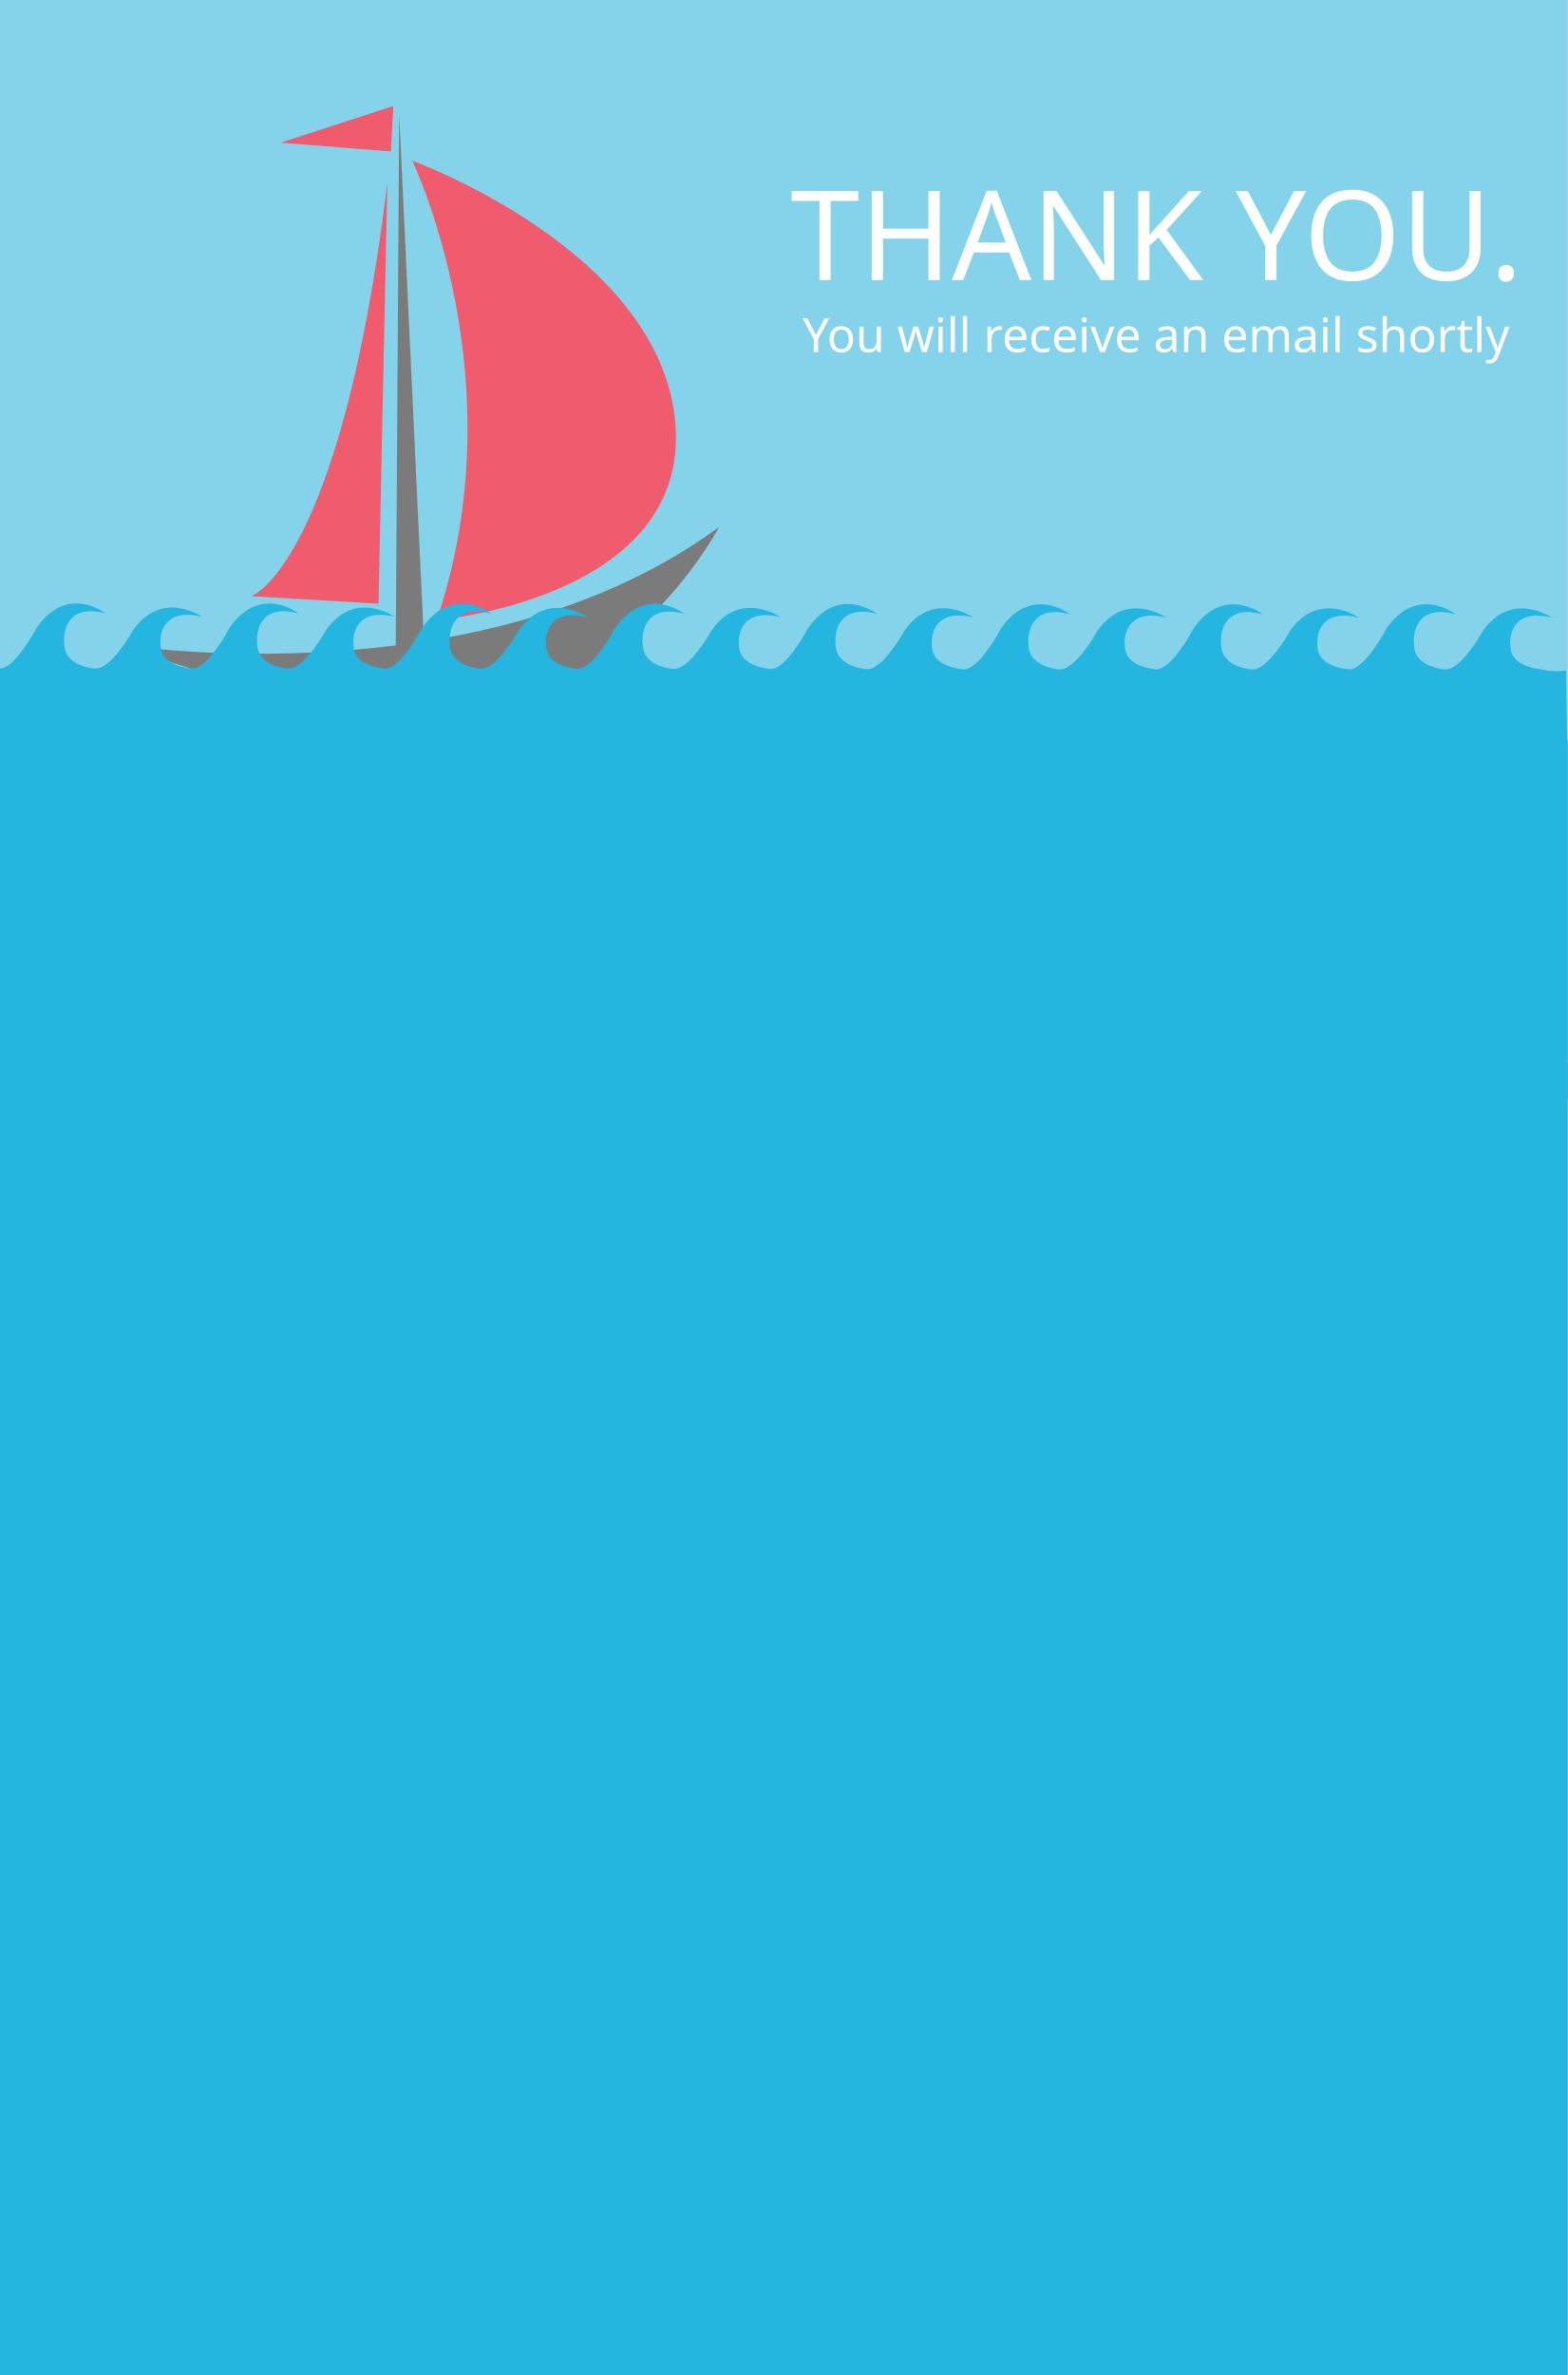
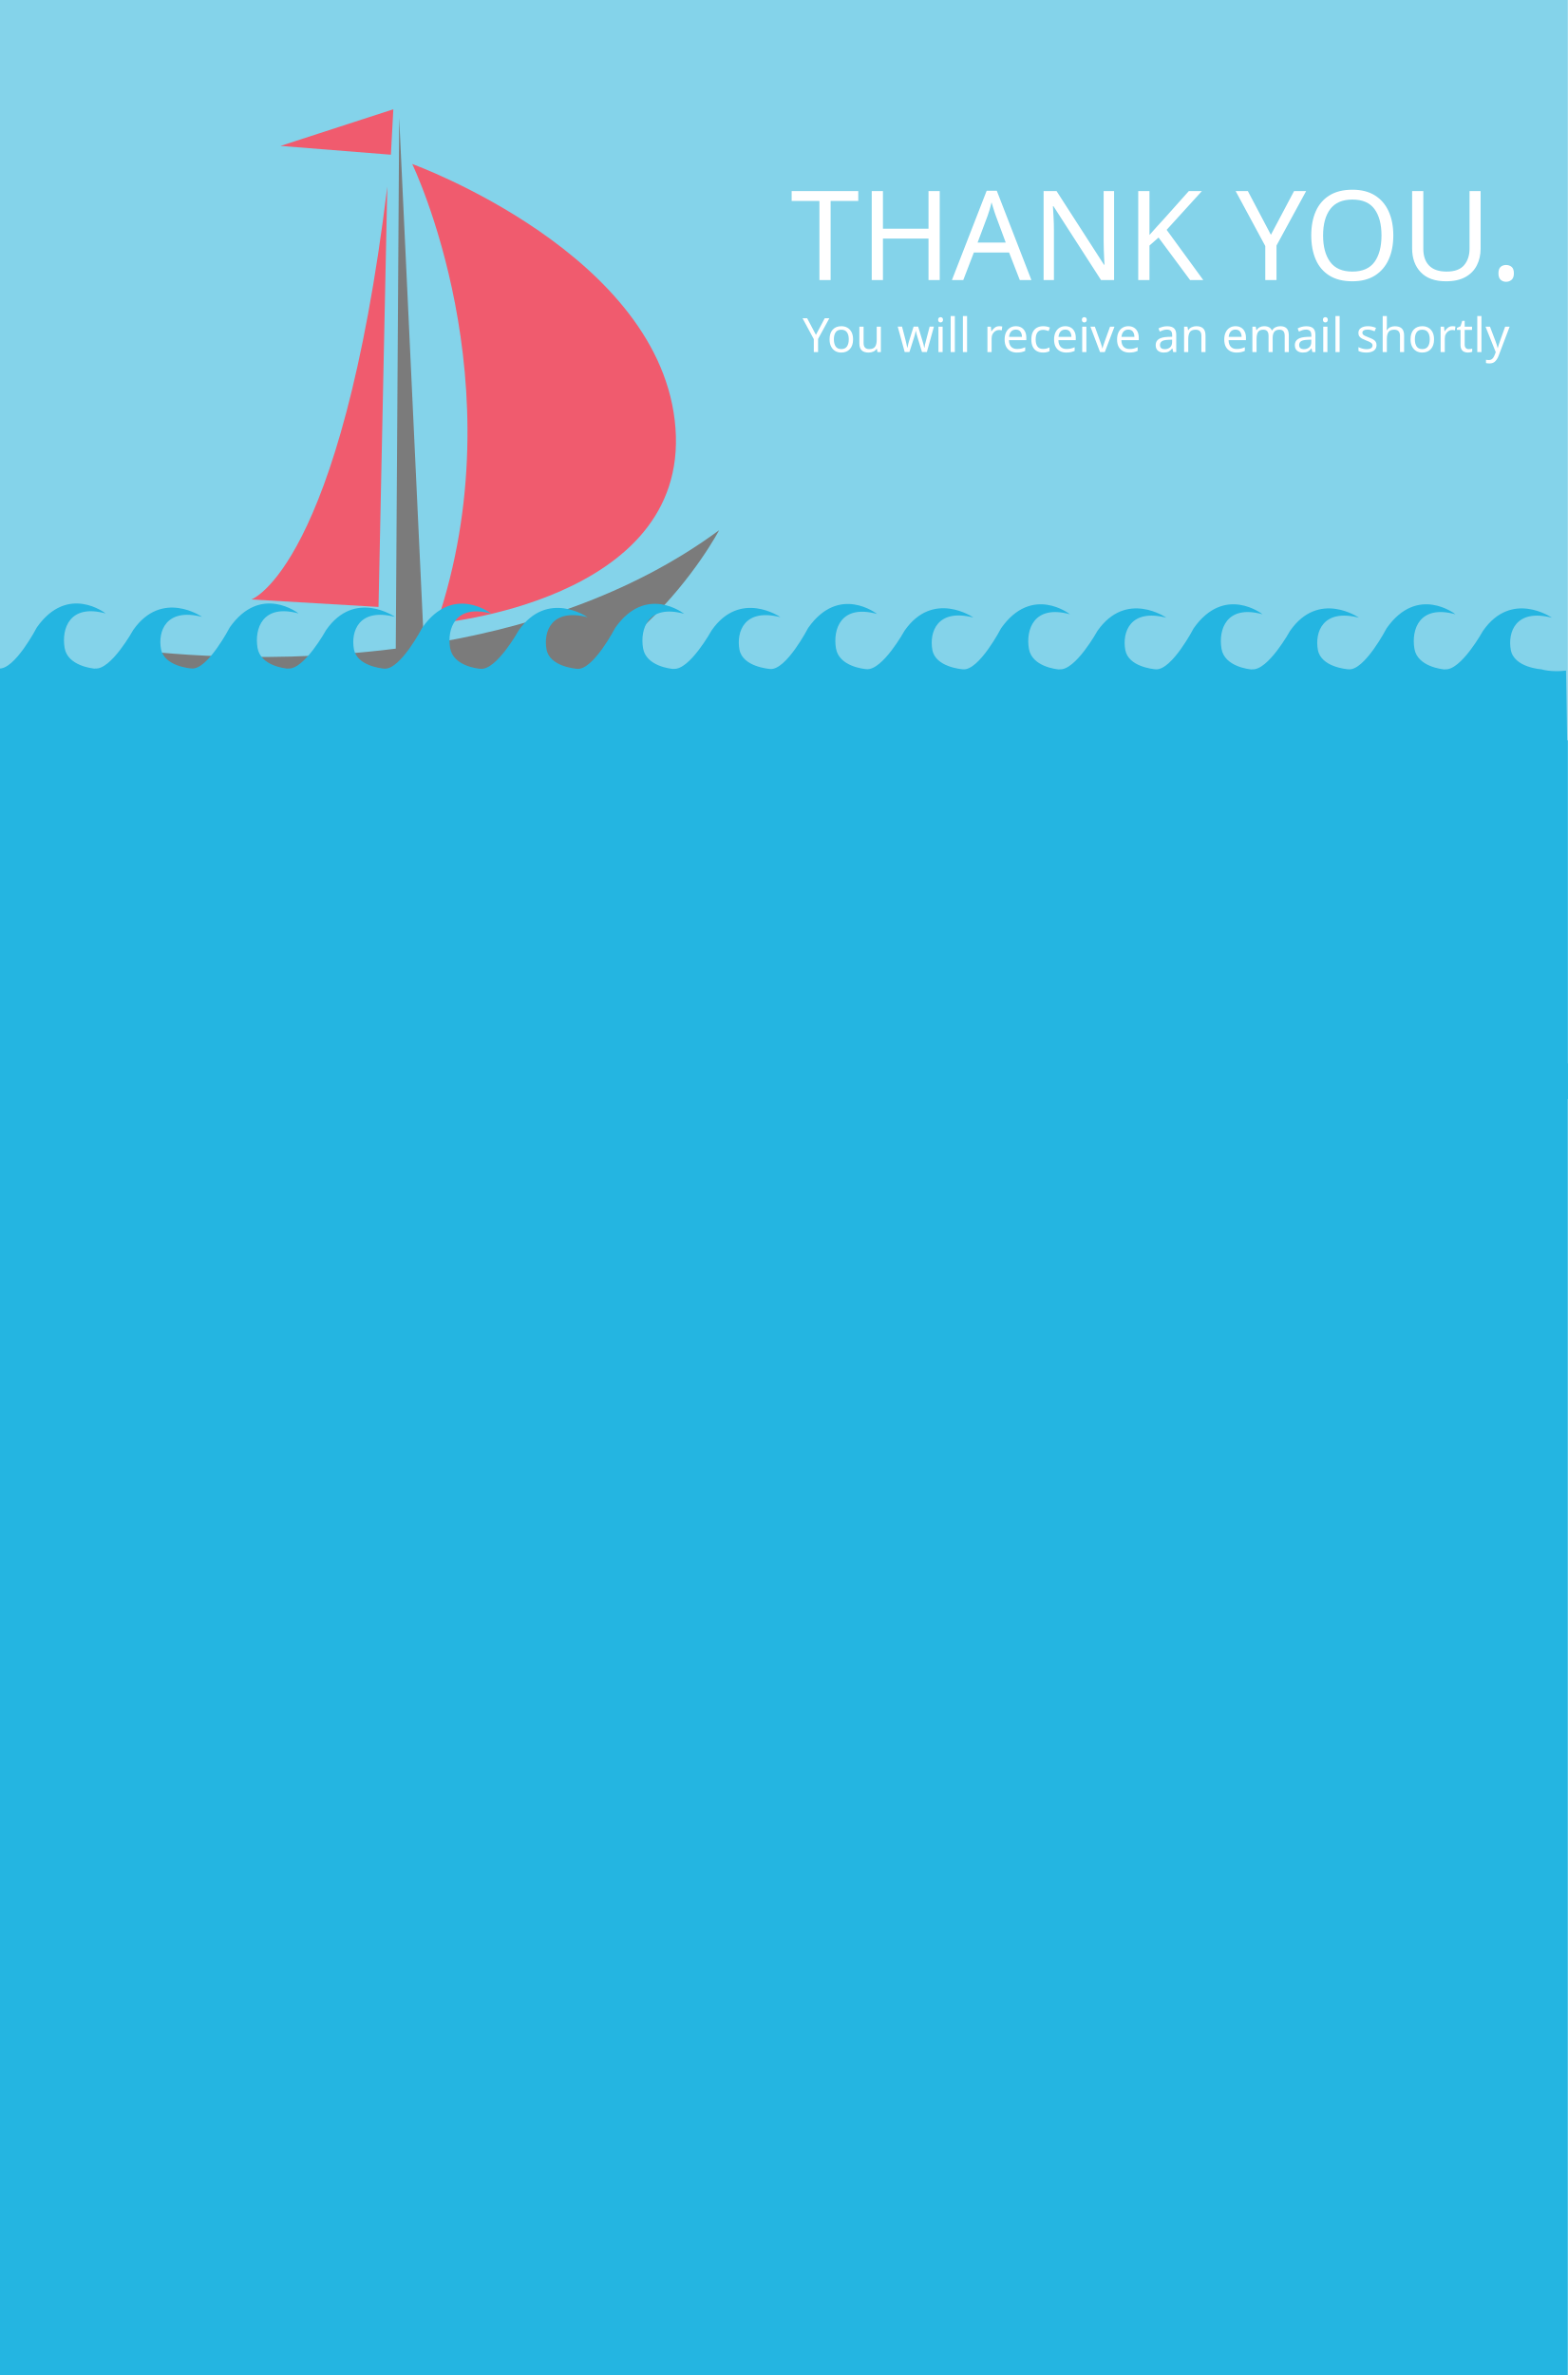
<svg xmlns="http://www.w3.org/2000/svg" version="1.1" id="Layer_1" x="0px" y="0px" viewBox="0 0 963 1458.4" enable-background="new 0 0 963 1458.4" xml:space="preserve">
  <rect x="0" y="0" fill="#84D3EA" width="963" height="674.9" />
  <g>
    <g>
-       <path fill="#7B7B7B" d="M441.7,323.6c0,0-60.6,116.2-177,111.1c-116.4-5.1-186.5-38.3-186.5-38.3s74.3,11.4,164.9-0.1l2.1-326    l15.2,323.6C320.8,384.4,386.6,364.2,441.7,323.6z" />
+       <path fill="#7B7B7B" d="M441.7,325.6c0,0-60.6,116.2-177,111.1c-116.4-5.1-186.5-38.3-186.5-38.3s74.3,11.4,164.9-0.1l2.1-326    l15.2,323.6C320.8,386.4,386.6,366.2,441.7,325.6z" />
    </g>
-     <polygon fill="#F05B6E" points="241.6,65.1 240.1,93 172.3,87.6  " />
-     <path fill="#F05B6E" d="M237.9,112.6l-5.4,258.1l-78.1-4.6C154.4,366.2,209.3,346.7,237.9,112.6z" />
-     <path fill="#F05B6E" d="M253.2,98.7c0,0,65.1,134.4,15,282.1c0,0,154.7-13.2,146.7-119.9S253.2,98.7,253.2,98.7z" />
+     <polygon fill="#F05B6E" points="241.6,67.1 240.1,95 172.3,89.6  " />
+     <path fill="#F05B6E" d="M237.9,114.6l-5.4,258.1l-78.1-4.6C154.4,368.2,209.3,348.7,237.9,114.6z" />
+     <path fill="#F05B6E" d="M253.2,100.7c0,0,65.1,134.4,15,282.1c0,0,154.7-13.2,146.7-119.9S253.2,100.7,253.2,100.7z" />
  </g>
  <path fill="#24B5E1" d="M963,454.9v220H0V474.3h-0.8v-30h0.5l-0.5-33.8c9.8,1,23.4-25.2,23.4-25.2c19-27,42.3-8.6,42.3-8.6  c-22.3-6.1-27.2,9.5-25.2,21.2c1.9,11,17.1,12.6,18.7,12.7v-0.1c9.8,1,23.4-23.6,23.4-23.6c17.7-25.3,42.3-8.1,42.3-8.1  c-22.3-5.7-27.2,9-25.2,19.8c2,10.4,17.5,11.8,18.8,11.9v0c9.8,1,23.4-25.2,23.4-25.2c19-27,42.3-8.6,42.3-8.6  c-22.3-6.1-27.2,9.5-25.2,21.2c1.9,11,17,12.6,18.7,12.7v-0.1c9.8,1,23.4-23.6,23.4-23.6c17.6-25.3,42.3-8.1,42.3-8.1  c-22.3-5.7-27.2,9-25.2,19.9c1.9,10.1,16.6,11.7,18.6,11.9c0.1,0,0.1,0,0.2,0c9.8,0.6,23.2-25.2,23.2-25.2c19-27,42.3-8.6,42.3-8.6  c-22.3-6.1-27.2,9.5-25.2,21.2c1.9,11,17,12.6,18.7,12.7v0c9.8,0.9,23.4-23.6,23.4-23.6c17.7-25.3,42.3-8.1,42.3-8.1  c-22.3-5.7-27.2,9-25.2,19.8c1.9,10.4,17.5,11.8,18.8,11.9v0c9.8,1,23.4-25.2,23.4-25.2c19-27,42.3-8.6,42.3-8.6  c-22.3-6.1-27.2,9.5-25.2,21.2c1.9,11,17,12.6,18.7,12.7l0-0.1c9.8,1,23.4-23.6,23.4-23.6c17.6-25.3,42.3-8.1,42.3-8.1  c-22.3-5.7-27.2,9-25.2,19.9c2,10.6,18.1,11.8,18.8,11.9v0c9.8,1,23.4-25.2,23.4-25.2c19-27,42.3-8.6,42.3-8.6  c-22.3-6.1-27.2,9.5-25.2,21.2c1.9,11,17,12.6,18.7,12.7v0c9.8,1,23.4-23.6,23.4-23.6c17.6-25.3,42.3-8.1,42.3-8.1  c-22.3-5.7-27.2,9-25.2,19.9c1.9,10.4,17.5,11.8,18.8,11.9v0c9.8,1,23.4-25.2,23.4-25.2c19-27,42.3-8.6,42.3-8.6  c-22.3-6.1-27.2,9.6-25.2,21.2c1.9,11,17,12.6,18.7,12.7v-0.1c9.8,1,23.4-23.6,23.4-23.6c17.7-25.3,42.3-8.1,42.3-8.1  c-22.3-5.7-27.2,9-25.2,19.8c1.9,10.2,16.6,11.7,18.6,11.9c0.1,0,0.1,0,0.2,0c9.8,0.6,23.2-25.2,23.2-25.2c19-27,42.3-8.6,42.3-8.6  c-22.3-6.1-27.2,9.5-25.2,21.2c1.9,11,17,12.6,18.7,12.7v-0.1c9.8,1,23.4-23.6,23.4-23.6c17.6-25.3,42.3-8.1,42.3-8.1  c-22.3-5.7-27.2,9-25.2,19.8c2,10.5,17.5,11.8,18.8,11.9v0c9.8,1,23.4-25.2,23.4-25.2c19-27,42.3-8.6,42.3-8.6  c-22.3-6.1-27.2,9.5-25.2,21.2c1.9,11,17.1,12.6,18.7,12.7v-0.1c9.8,1,23.4-23.6,23.4-23.6c17.6-25.3,42.3-8.1,42.3-8.1  c-22.3-5.7-27.2,9-25.2,19.8c2,10.9,18.8,11.9,18.8,11.9s5.8,1.9,15.1,0.8l0.7,42.5L963,454.9z" />
  <polygon fill="#3EB8EA" points="963,454.2 963,454.9 963,454.2 " />
  <g>
    <g>
      <path fill="#FFFFFF" d="M1487.7,817.3h-136.3c-2.4,0-4.4-2-4.4-4.4V563c0-2.4,2-4.4,4.4-4.4h136.3c2.4,0,4.4,2,4.4,4.4v249.8    C1492.2,815.3,1490.2,817.3,1487.7,817.3z" />
      <path fill="#5FCBEB" d="M1478.2,780.9h-117.9c-2.4,0-4.4-2-4.4-4.4V592.2c0-2.4,2-4.4,4.4-4.4h117.9c2.4,0,4.4,2,4.4,4.4v184.3    C1482.6,778.9,1480.6,780.9,1478.2,780.9z" />
      <circle fill="#5FCBEB" cx="1421.5" cy="799.7" r="12" />
      <path fill="#5FCBEB" stroke="#FFFFFF" stroke-miterlimit="10" d="M1424,806.6h-5.3c-2.4,0-4.4-2-4.4-4.4v-5c0-2.4,2-4.4,4.4-4.4    h5.3c2.4,0,4.4,2,4.4,4.4v5C1428.5,804.7,1426.5,806.6,1424,806.6z" />
      <line fill="#5FCBEB" stroke="#5FCBEB" stroke-width="2" stroke-linecap="round" stroke-linejoin="round" stroke-miterlimit="10" x1="1399.3" y1="573" x2="1441.5" y2="573" />
      <g id="h3hEbN.tif_1_">
        <g>
          <path fill="#F05B6E" d="M1421,655c0.6-0.8,1.1-1.6,1.6-2.4c2.4-3.2,5.3-5.7,9-7.4c2-1,4.2-1.6,6.4-1.8c4.1-0.4,8.1,0.1,11.8,2      c5.3,2.7,8.8,6.9,10.5,12.6c0.6,2,0.8,4,0.8,6.1c0,2-0.1,3.9-0.3,5.8c-0.7,5.8-2.7,11-6.4,15.5c-2,2.5-4.1,4.8-6.4,6.9      c-3.1,2.9-6.3,5.7-9.5,8.4c-5.9,5.1-11.8,10.3-17.4,15.6c0,0-0.1,0-0.1,0.1c0,0-0.1-0.1-0.1-0.1c-5.5-5.3-11.2-10.3-17-15.3      c-3.6-3.1-7.2-6.2-10.6-9.4c-2.3-2.2-4.5-4.5-6.4-7.1c-2.7-3.6-4.4-7.7-5.3-12.1c-0.6-3.2-0.9-6.4-0.7-9.6      c0.2-4.7,1.8-9,4.8-12.6c2.6-3.1,6-5.2,9.9-6.3c2.3-0.7,4.7-0.9,7.1-0.8c4.3,0.2,8.1,1.7,11.5,4.2c2.7,2,4.8,4.4,6.6,7.2      C1420.8,654.8,1420.9,654.9,1421,655z" />
        </g>
      </g>
      <circle fill="#5FCBEB" stroke="#5FCBEB" stroke-miterlimit="10" cx="1418.9" cy="566.3" r="3.1" />
    </g>
    <circle fill="#5FCBEB" stroke="#5FCBEB" stroke-miterlimit="10" cx="1393.8" cy="572.8" r="1.5" />
  </g>
  <text transform="matrix(1 0 0 1 485.4938 171.9647)" fill="#FFFFFF" font-family="'Oswald-Light'" font-size="76.5">THANK YOU.</text>
  <text transform="matrix(1 0 0 1 492.947 216.1933)" fill="#FFFFFF" font-family="'Oswald-Light'" font-size="29.093">You will receive an email shortly</text>
  <rect x="0" y="653" fill="#24B5E1" width="963" height="805.5" />
</svg>
